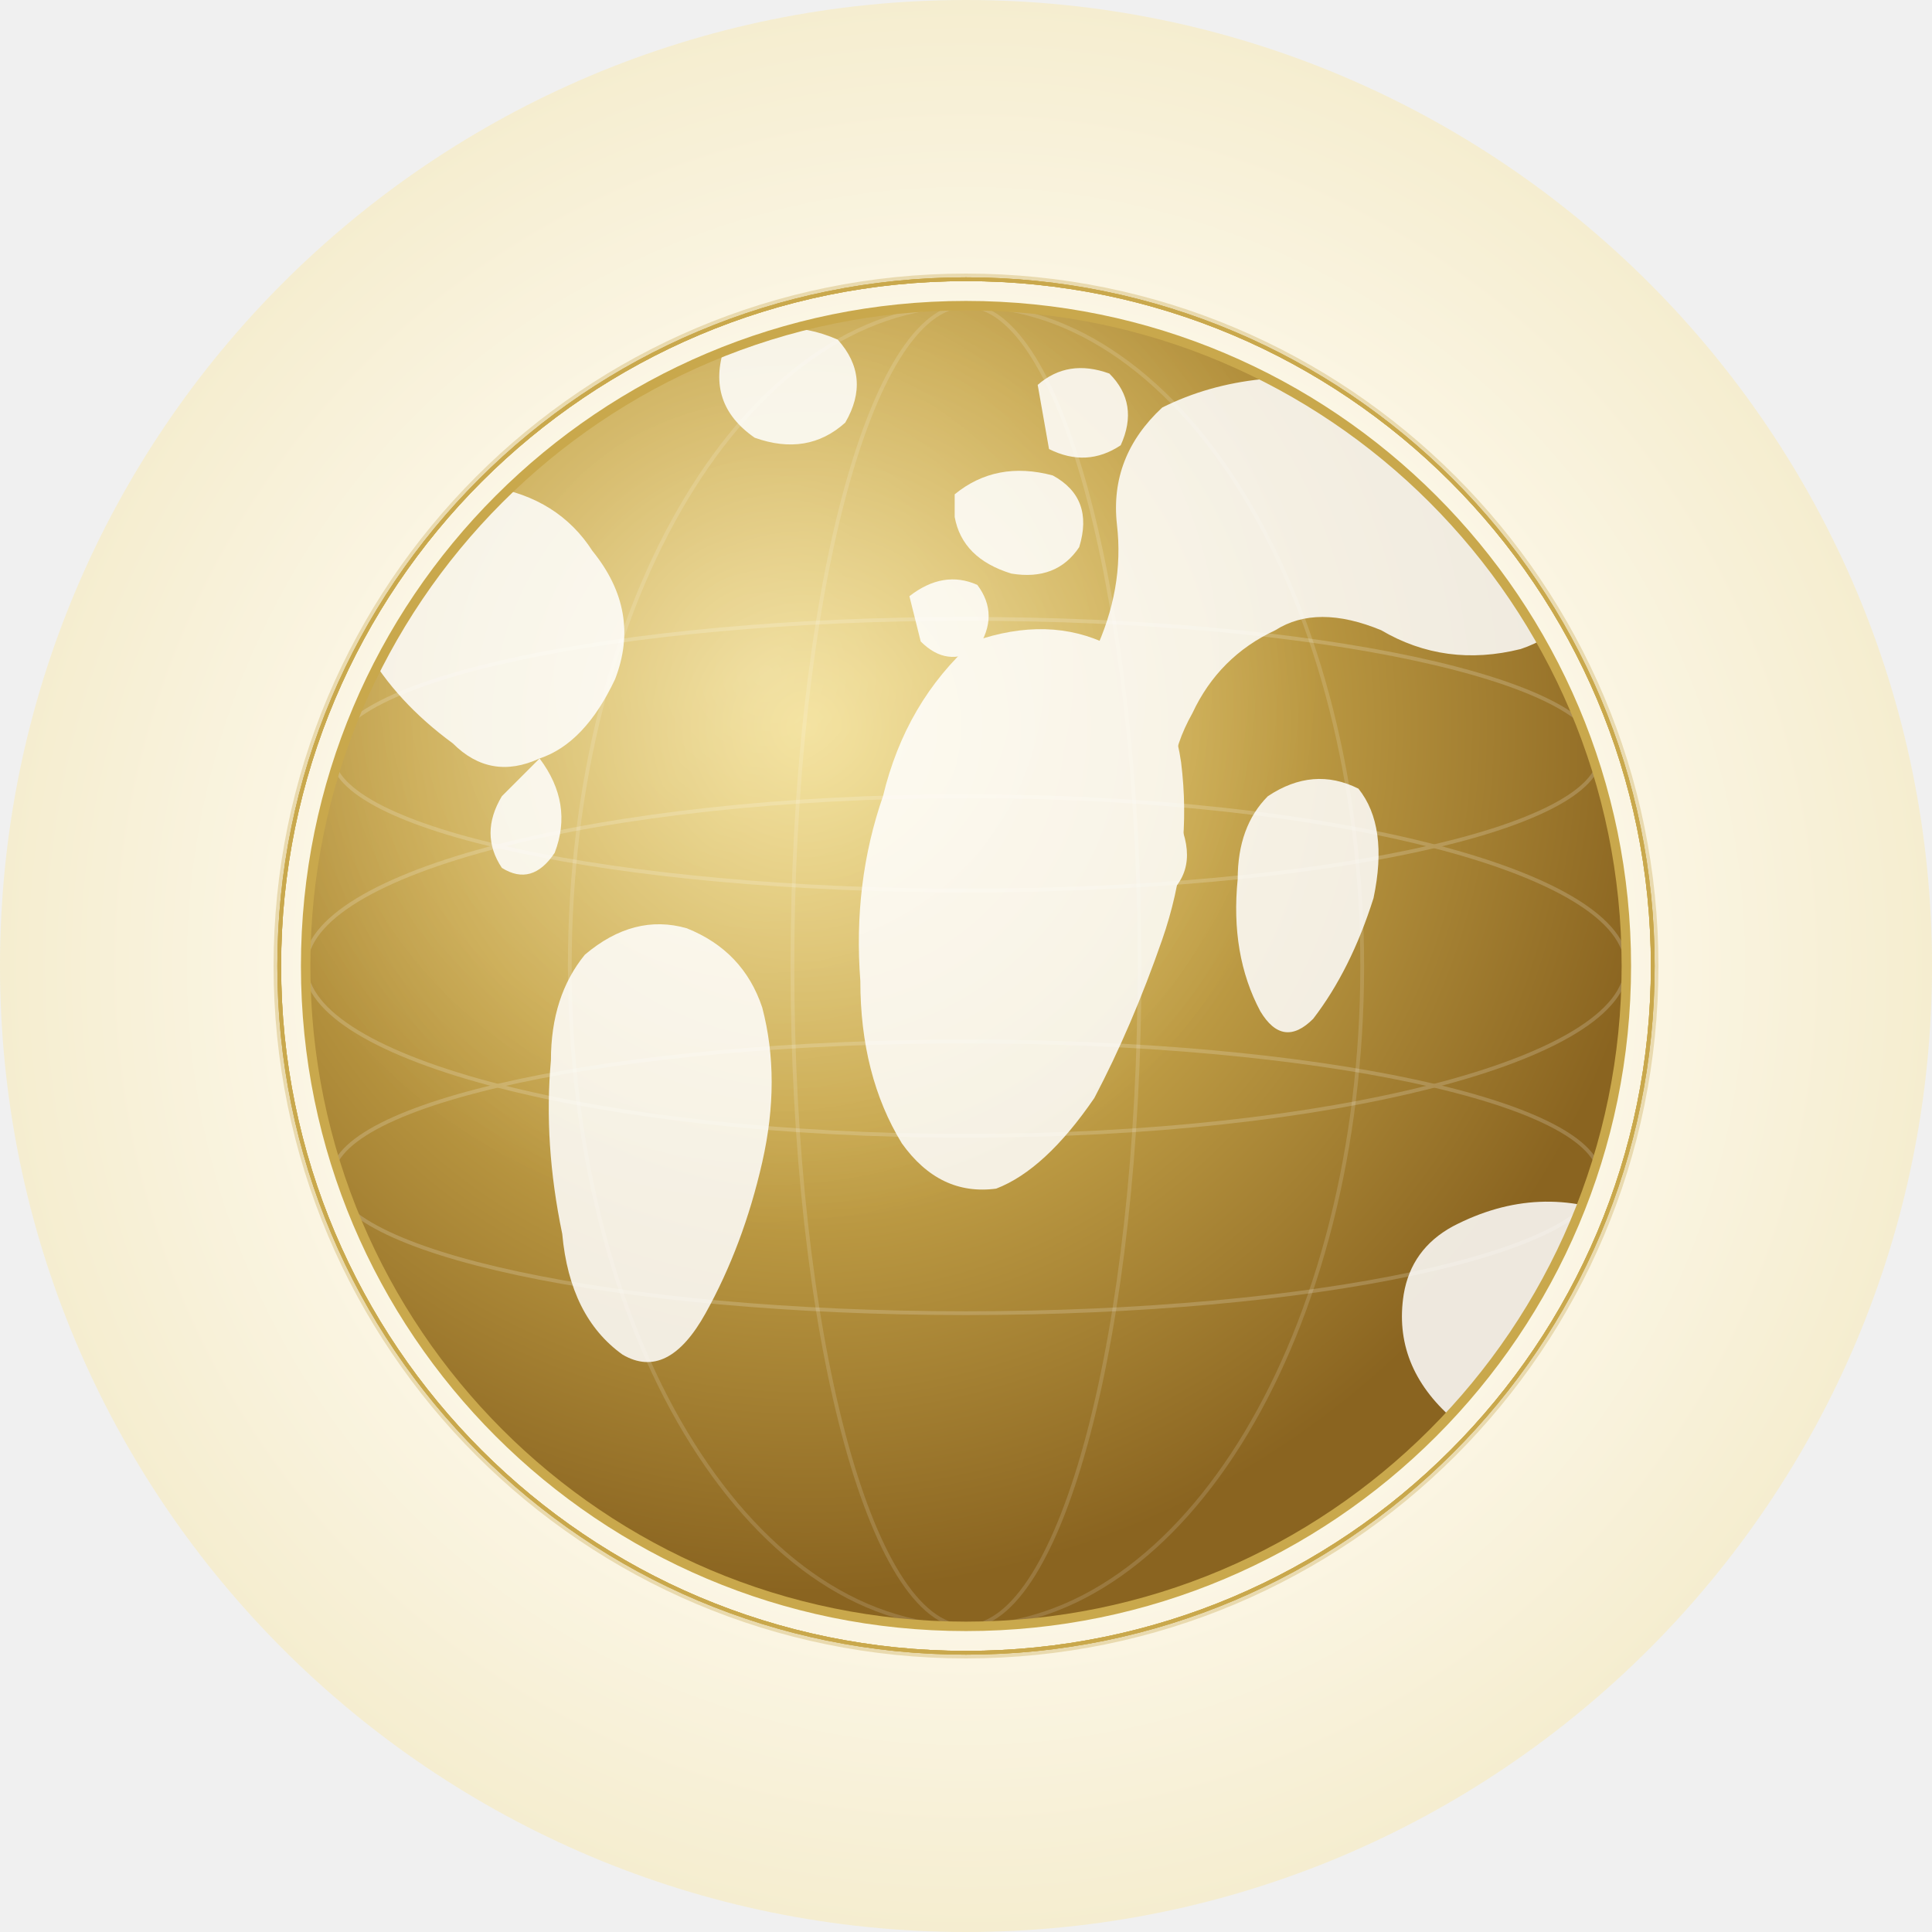
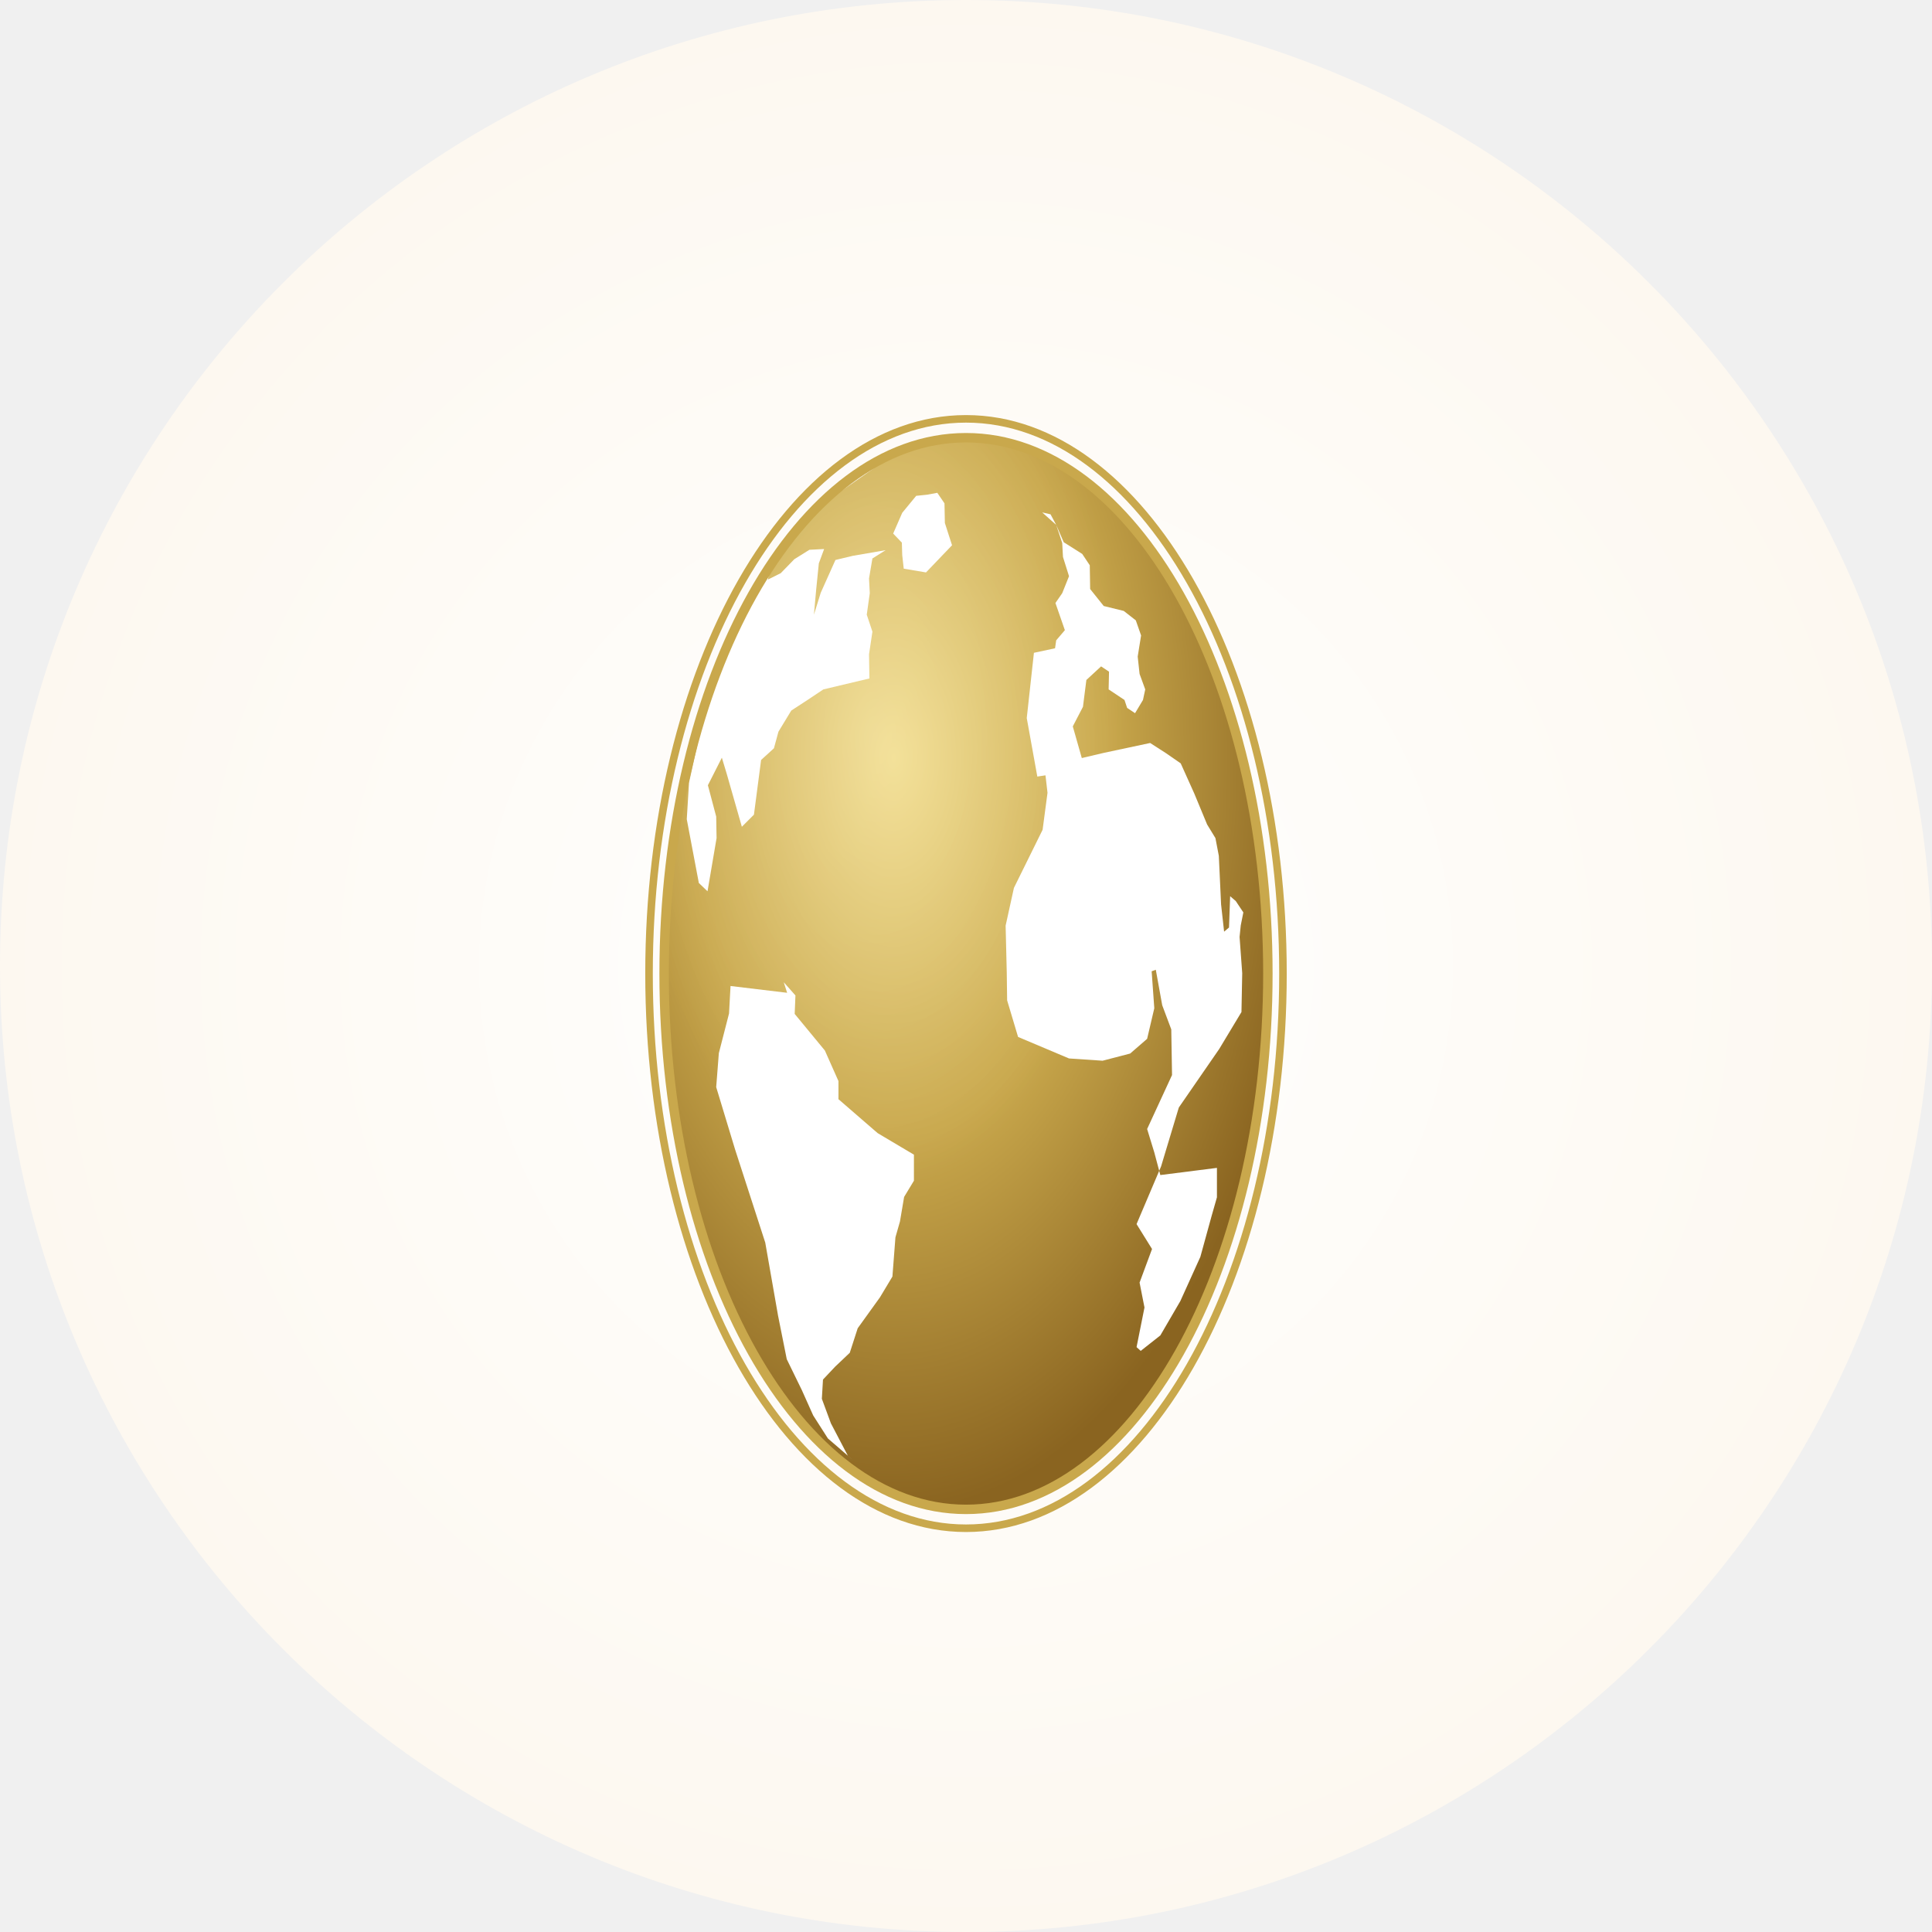
<svg xmlns="http://www.w3.org/2000/svg" viewBox="0 0 512 512">
  <defs>
-     <radialGradient id="globeGrad" cx="38%" cy="32%" r="65%">
+     <radialGradient id="g" cx="38%" cy="30%" r="70%">
      <stop offset="0%" stop-color="#f0d980" />
-       <stop offset="45%" stop-color="#c9a84c" />
+       <stop offset="50%" stop-color="#c9a84c" />
      <stop offset="100%" stop-color="#8a6420" />
    </radialGradient>
-     <radialGradient id="bgGlow" cx="50%" cy="50%" r="50%">
-       <stop offset="0%" stop-color="#fffdf5" />
-       <stop offset="60%" stop-color="#fdf8ea" />
-       <stop offset="100%" stop-color="#f5edcf" />
+     <radialGradient id="bg" cx="50%" cy="50%" r="50%">
+       <stop offset="0%" stop-color="#ffffff" />
+       <stop offset="100%" stop-color="#fdf8f0" />
    </radialGradient>
-     <radialGradient id="sheen" cx="35%" cy="28%" r="42%">
-       <stop offset="0%" stop-color="white" stop-opacity="0.3" />
+     <radialGradient id="sh" cx="35%" cy="28%" r="42%">
+       <stop offset="0%" stop-color="white" stop-opacity="0.22" />
      <stop offset="100%" stop-color="white" stop-opacity="0" />
    </radialGradient>
-     <clipPath id="gc">
-       <circle cx="256" cy="256" r="175" />
+     <clipPath id="c">
+       <ellipse cx="256" cy="258" rx="80" ry="142" />
    </clipPath>
-     <style>
-       @keyframes pulse {
-         0%   { r: 182px; opacity: 0.65; stroke-width: 2.5px; }
-         100% { r: 290px; opacity: 0;    stroke-width: 1px; }
-       }
-       .p1 { animation: pulse 2.8s ease-out infinite 0s; }
-       .p2 { animation: pulse 2.8s ease-out infinite 0.93s; }
-       .p3 { animation: pulse 2.8s ease-out infinite 1.86s; }
-     </style>
  </defs>
-   <circle cx="256" cy="256" r="256" fill="url(#bgGlow)" />
-   <circle class="p1" cx="256" cy="256" r="182" fill="none" stroke="#c9a84c" />
-   <circle class="p2" cx="256" cy="256" r="182" fill="none" stroke="#c9a84c" />
-   <circle class="p3" cx="256" cy="256" r="182" fill="none" stroke="#c9a84c" />
-   <circle cx="256" cy="256" r="175" fill="url(#globeGrad)" />
-   <g clip-path="url(#gc)" fill="white" opacity="0.85">
-     <path d="M95 148 Q108 126 130 129 Q148 132 157 146 Q170 162 163 180 Q155 197 143 201 Q130 207 120 197 Q105 186 97 172 Q84 158 95 148 Z" />
-     <path d="M143 201 Q152 213 147 226 Q141 235 133 230 Q127 221 133 211 Z" />
-     <path d="M192 92 Q206 83 222 90 Q231 100 224 112 Q214 121 200 116 Q187 107 192 92 Z" />
-     <path d="M155 253 Q168 242 182 246 Q197 252 202 267 Q207 286 202 308 Q197 330 187 348 Q177 366 165 359 Q151 349 149 327 Q144 303 146 281 Q146 264 155 253 Z" />
-     <path d="M253 131 Q264 122 279 126 Q290 132 286 145 Q280 154 268 152 Q255 148 253 137 Z" />
-     <path d="M241 158 Q250 151 259 155 Q265 163 259 172 Q251 177 244 170 Z" />
-     <path d="M275 102 Q283 95 294 99 Q302 107 297 118 Q288 124 278 119 Z" />
-     <path d="M258 170 Q278 163 294 171 Q310 181 313 202 Q316 226 308 249 Q300 272 290 291 Q277 310 264 315 Q249 317 239 303 Q228 285 228 260 Q226 234 234 211 Q240 186 258 170 Z" />
-     <path d="M308 108 Q332 96 365 102 Q392 108 410 122 Q424 134 422 151 Q418 167 403 172 Q383 177 366 167 Q349 160 338 167 Q323 174 316 189 Q307 205 313 219 Q318 232 307 239 Q294 245 285 235 Q275 222 278 206 Q280 188 290 173 Q298 156 296 139 Q294 121 308 108 Z" />
-     <path d="M336 211 Q348 203 360 209 Q368 219 364 238 Q358 257 348 270 Q340 278 334 268 Q326 253 328 233 Q328 219 336 211 Z" />
-     <path d="M385 325 Q408 313 431 323 Q448 335 445 356 Q440 377 423 384 Q402 390 385 376 Q369 362 372 343 Q374 331 385 325 Z" />
+   <ellipse cx="256" cy="256" rx="256" ry="256" fill="url(#bg)" />
+   <ellipse cx="256" cy="258" rx="84" ry="147" fill="none" stroke="#c9a84c" stroke-width="2">
+     <animate attributeName="rx" values="84;170" dur="2.8s" repeatCount="indefinite" begin="0s" />
+     <animate attributeName="ry" values="147;262" dur="2.8s" repeatCount="indefinite" begin="0s" />
+     <animate attributeName="opacity" values="0.7;0" dur="2.8s" repeatCount="indefinite" begin="0s" />
+   </ellipse>
+   <ellipse cx="256" cy="258" rx="84" ry="147" fill="none" stroke="#c9a84c" stroke-width="1.5">
+     <animate attributeName="rx" values="84;170" dur="2.8s" repeatCount="indefinite" begin="0.93s" />
+     <animate attributeName="ry" values="147;262" dur="2.8s" repeatCount="indefinite" begin="0.93s" />
+     <animate attributeName="opacity" values="0.55;0" dur="2.8s" repeatCount="indefinite" begin="0.93s" />
+   </ellipse>
+   <ellipse cx="256" cy="258" rx="84" ry="147" fill="none" stroke="#c9a84c" stroke-width="1">
+     <animate attributeName="rx" values="84;170" dur="2.8s" repeatCount="indefinite" begin="1.86s" />
+     <animate attributeName="ry" values="147;262" dur="2.8s" repeatCount="indefinite" begin="1.86s" />
+     <animate attributeName="opacity" values="0.45;0" dur="2.8s" repeatCount="indefinite" begin="1.86s" />
+   </ellipse>
+   <ellipse cx="256" cy="258" rx="80" ry="142" fill="url(#g)" />
+   <g clip-path="url(#c)" fill="white">
+     <path d="M 237.6,119.9 L 232.6,123.1 L 228.0,125.9 L 218.9,132.3 L 216.4,134.7 L 211.7,140.2 L 205.4,148.8 L 203.1,152.2 L 201.1,155.3 L 195.5,165.4 L 190.8,176.2 L 186.7,188.9 L 182.6,207.4 L 182.0,217.1 L 185.2,234.0 L 187.5,236.2 L 189.9,222.1 L 189.8,216.4 L 187.6,208.1 L 191.3,200.8 L 192.6,205.1 L 196.6,219.1 L 199.8,215.9 L 201.7,201.4 L 205.1,198.3 L 206.3,193.9 L 209.7,188.3 L 214.0,185.5 L 218.2,182.7 L 230.4,179.8 L 230.3,173.4 L 231.2,167.4 L 229.7,162.9 L 230.5,157.2 L 230.3,153.3 L 231.2,148.0 L 234.7,145.8 L 226.0,147.3 L 221.4,148.4 L 217.5,157.1 L 215.7,162.9 L 216.3,156.2 L 217.0,149.3 L 218.4,145.5 L 214.5,145.7 L 210.5,148.2 L 206.9,151.9 L 203.5,153.6 L 204.0,151.1 L 209.5,142.7 L 213.0,138.6 L 216.4,134.7 L 237.6,119.9 Z" />
+     <path d="M 242.8,131.4 L 245.7,131.1 L 248.4,130.6 L 250.3,133.4 L 250.4,138.6 L 252.3,144.5 L 245.4,151.7 L 239.5,150.7 L 239.1,147.1 L 239.0,143.8 L 236.7,141.4 L 239.1,135.9 L 242.8,131.4 Z" />
+     <path d="M 193.6,261.3 L 208.6,263.1 L 207.7,260.3 L 210.8,263.8 L 210.6,268.7 L 218.6,278.4 L 219.8,281.1 L 222.2,286.5 L 222.2,291.3 L 232.6,300.3 L 242.2,306.0 L 242.2,312.9 L 239.6,317.2 L 238.5,323.7 L 237.3,327.9 L 236.5,338.3 L 233.2,343.8 L 227.3,352.0 L 225.2,358.5 L 221.3,362.2 L 218.1,365.6 L 217.8,370.7 L 220.2,377.2 L 224.7,385.8 L 226.1,387.0 L 219.4,381.2 L 215.5,375.1 L 212.5,368.4 L 208.5,360.2 L 206.2,348.7 L 202.8,329.3 L 194.8,304.6 L 189.8,288.1 L 190.5,279.1 L 193.2,268.6 L 193.6,261.3 Z" />
+     <path d="M 276.2,135.8 L 278.4,136.3 L 279.9,139.1 L 281.5,143.9 L 281.7,147.6 L 283.3,152.7 L 281.5,157.2 L 279.7,159.8 L 282.2,167.0 L 279.9,169.7 L 279.6,171.8 L 274.0,173.0 L 272.1,190.3 L 274.9,205.8 L 278.1,205.3 L 281.6,207.0 L 287.4,203.4 L 284.3,192.5 L 287.0,187.3 L 287.3,184.9 L 287.9,180.2 L 291.8,176.6 L 293.9,178.0 L 293.8,182.7 L 298.0,185.5 L 298.7,187.6 L 300.8,189.0 L 302.9,185.5 L 303.5,182.7 L 302.0,178.6 L 301.5,174.0 L 302.4,168.4 L 301.0,164.4 L 297.8,161.9 L 292.5,160.6 L 288.9,156.1 L 288.8,149.8 L 286.8,146.8 L 281.9,143.7 L 279.9,139.1 L 276.2,135.8 Z" />
+     <path d="M 276.8,203.2 L 277.6,210.1 L 276.3,219.9 L 268.7,235.3 L 266.5,245.3 L 266.8,257.7 L 266.9,265.1 L 269.8,274.8 L 283.3,280.5 L 292.2,281.1 L 299.5,279.2 L 304.0,275.3 L 305.9,267.2 L 305.2,257.4 L 306.3,257.0 L 308.0,266.4 L 310.4,272.8 L 310.6,284.9 L 304.0,299.2 L 305.9,305.4 L 307.5,311.4 L 322.5,309.5 L 322.5,317.3 L 321.1,322.2 L 318.1,333.1 L 312.8,344.8 L 307.5,353.9 L 302.3,358.0 L 301.2,357.0 L 303.3,346.5 L 302.0,339.9 L 305.3,331.0 L 301.2,324.4 L 307.7,309.1 L 312.4,293.5 L 323.1,278.0 L 329.0,268.2 L 329.2,257.9 L 328.5,248.3 L 329.1,242.4 L 328.8,245.3 L 329.5,241.8 L 327.5,238.8 L 326.0,237.5 L 325.7,245.8 L 324.4,246.9 L 323.6,239.7 L 323.0,226.8 L 322.1,222.1 L 319.9,218.5 L 316.5,210.3 L 312.9,202.3 L 309.0,199.6 L 304.8,196.9 L 292.6,199.5 L 276.8,203.2 Z" />
  </g>
-   <g clip-path="url(#gc)" fill="none" stroke="white" stroke-width="1" opacity="0.18">
-     <ellipse cx="256" cy="256" rx="175" ry="45" />
-     <ellipse cx="256" cy="200" rx="168" ry="36" />
-     <ellipse cx="256" cy="312" rx="168" ry="36" />
-   </g>
-   <g clip-path="url(#gc)" fill="none" stroke="white" stroke-width="1" opacity="0.14">
-     <ellipse cx="256" cy="256" rx="46" ry="175" />
-     <ellipse cx="256" cy="256" rx="105" ry="175" />
-   </g>
-   <circle cx="256" cy="256" r="175" fill="url(#sheen)" />
-   <circle cx="256" cy="256" r="175" fill="none" stroke="#c9a84c" stroke-width="2.5" />
-   <circle cx="256" cy="256" r="183" fill="none" stroke="#c9a84c" stroke-width="1" opacity="0.35" />
+   <ellipse cx="256" cy="258" rx="80" ry="142" fill="url(#sh)" />
+   <ellipse cx="256" cy="258" rx="80" ry="142" fill="none" stroke="#c9a84c" stroke-width="2.5" />
</svg>
